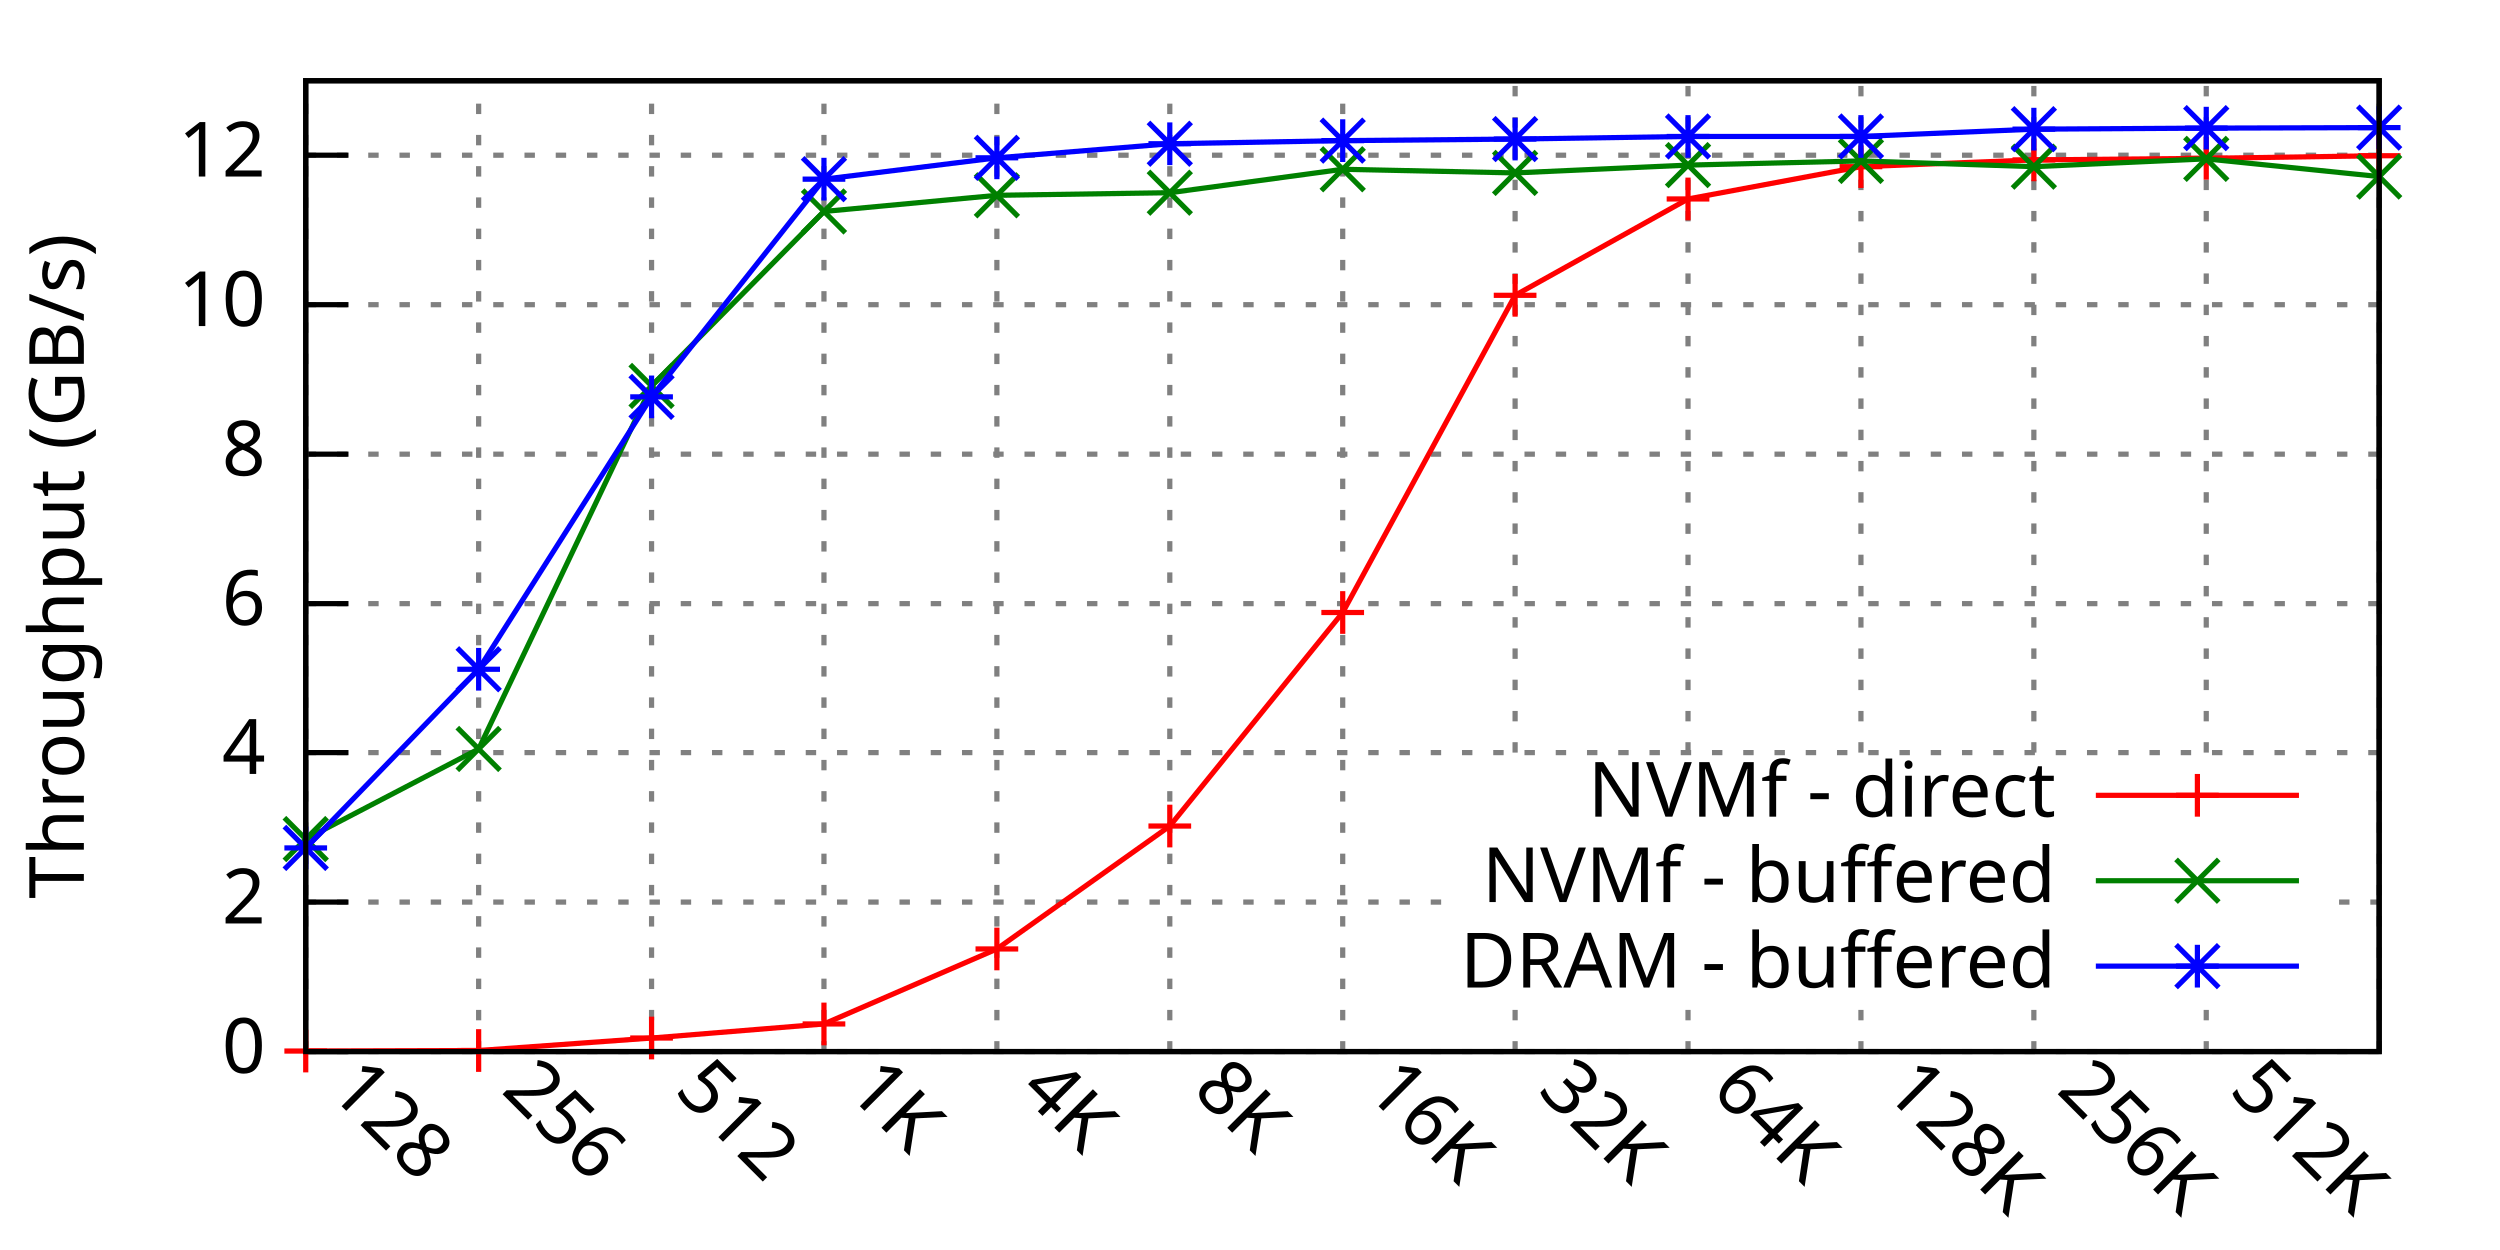
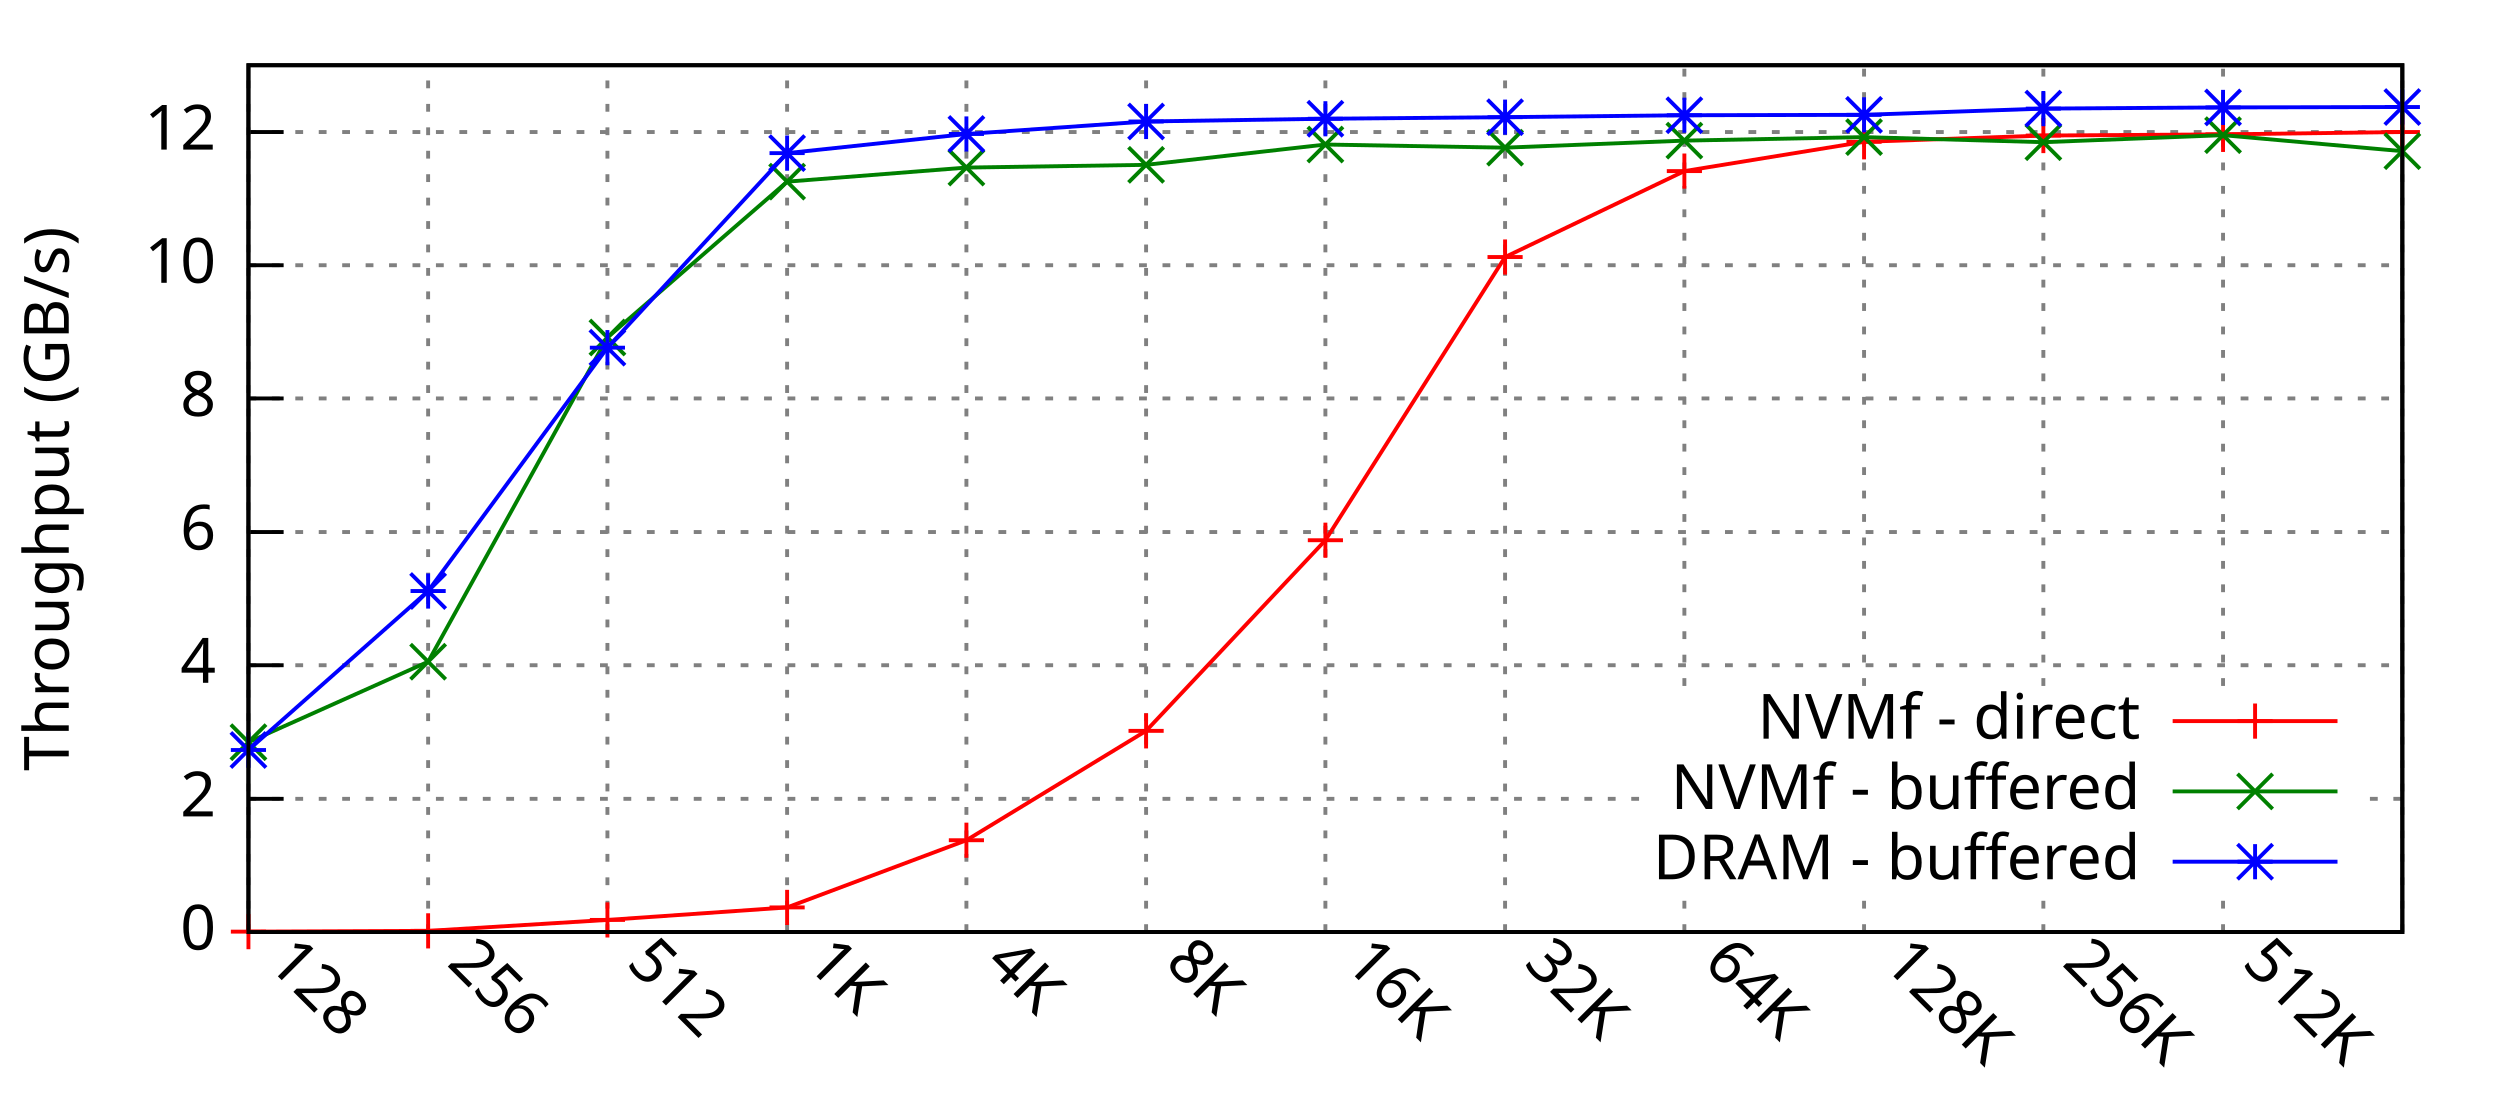
- <svg xmlns="http://www.w3.org/2000/svg" xmlns:xlink="http://www.w3.org/1999/xlink" width="480" height="240" viewBox="0 0 480 240">
+ <svg xmlns="http://www.w3.org/2000/svg" xmlns:xlink="http://www.w3.org/1999/xlink" width="640" height="280" viewBox="0 0 640 280">
  <g id="gnuplot_canvas">
-     <rect x="0" y="0" width="480" height="240" fill="none" />
+     <rect x="0" y="0" width="640" height="280" fill="none" />
    <defs>
      <circle id="gpDot" r="0.5" stroke-width="0.5" />
-       <path id="gpPt0" stroke-width="0.244" stroke="currentColor" d="M-1,0 h2 M0,-1 v2" />
-       <path id="gpPt1" stroke-width="0.244" stroke="currentColor" d="M-1,-1 L1,1 M1,-1 L-1,1" />
-       <path id="gpPt2" stroke-width="0.244" stroke="currentColor" d="M-1,0 L1,0 M0,-1 L0,1 M-1,-1 L1,1 M-1,1 L1,-1" />
-       <rect id="gpPt3" stroke-width="0.244" stroke="currentColor" x="-1" y="-1" width="2" height="2" />
-       <rect id="gpPt4" stroke-width="0.244" stroke="currentColor" fill="currentColor" x="-1" y="-1" width="2" height="2" />
-       <circle id="gpPt5" stroke-width="0.244" stroke="currentColor" cx="0" cy="0" r="1" />
+       <path id="gpPt0" stroke-width="0.222" stroke="currentColor" d="M-1,0 h2 M0,-1 v2" />
+       <path id="gpPt1" stroke-width="0.222" stroke="currentColor" d="M-1,-1 L1,1 M1,-1 L-1,1" />
+       <path id="gpPt2" stroke-width="0.222" stroke="currentColor" d="M-1,0 L1,0 M0,-1 L0,1 M-1,-1 L1,1 M-1,1 L1,-1" />
+       <rect id="gpPt3" stroke-width="0.222" stroke="currentColor" x="-1" y="-1" width="2" height="2" />
+       <rect id="gpPt4" stroke-width="0.222" stroke="currentColor" fill="currentColor" x="-1" y="-1" width="2" height="2" />
+       <circle id="gpPt5" stroke-width="0.222" stroke="currentColor" cx="0" cy="0" r="1" />
      <use xlink:href="#gpPt5" id="gpPt6" fill="currentColor" stroke="none" />
-       <path id="gpPt7" stroke-width="0.244" stroke="currentColor" d="M0,-1.33 L-1.33,0.67 L1.33,0.67 z" />
+       <path id="gpPt7" stroke-width="0.222" stroke="currentColor" d="M0,-1.33 L-1.33,0.67 L1.33,0.67 z" />
      <use xlink:href="#gpPt7" id="gpPt8" fill="currentColor" stroke="none" />
      <use xlink:href="#gpPt7" id="gpPt9" stroke="currentColor" transform="rotate(180)" />
      <use xlink:href="#gpPt9" id="gpPt10" fill="currentColor" stroke="none" />
      <use xlink:href="#gpPt3" id="gpPt11" stroke="currentColor" transform="rotate(45)" />
      <use xlink:href="#gpPt11" id="gpPt12" fill="currentColor" stroke="none" />
    </defs>
    <g style="fill:none; color:white; stroke:currentColor; stroke-width:1.00; stroke-linecap:butt; stroke-linejoin:miter">
</g>
    <g style="fill:none; color:black; stroke:currentColor; stroke-width:1.00; stroke-linecap:butt; stroke-linejoin:miter">
</g>
    <g style="fill:none; color:gray; stroke:currentColor; stroke-width:1.00; stroke-linecap:butt; stroke-linejoin:miter">
-       <path stroke="gray" stroke-dasharray=" 2,4" class="gridline" d="M58.7,201.9 L456.8,201.9  h0.01" />
-     </g>
-     <g style="fill:none; color:black; stroke:currentColor; stroke-width:1.00; stroke-linecap:butt; stroke-linejoin:miter">
-       <path stroke="black" d="M58.7,201.9 L66.9,201.9  h0.01" />
-       <g transform="translate(51.0,206.0)" style="stroke:none; fill:black; font-family:Times-Roman; font-size:11.00pt; text-anchor:end">
+       <path stroke="gray" stroke-dasharray=" 2,4" class="gridline" d="M63.6,238.6 L615.0,238.6  h0.01" />
+     </g>
+     <g style="fill:none; color:black; stroke:currentColor; stroke-width:1.00; stroke-linecap:butt; stroke-linejoin:miter">
+       <path stroke="black" d="M63.6,238.6 L72.6,238.6  h0.01" />
+       <g transform="translate(55.3,243.1)" style="stroke:none; fill:black; font-family:Times-Roman; font-size:12.00pt; text-anchor:end">
        <text> 0</text>
      </g>
    </g>
    <g style="fill:none; color:gray; stroke:currentColor; stroke-width:1.00; stroke-linecap:butt; stroke-linejoin:miter">
-       <path stroke="gray" stroke-dasharray=" 2,4" class="gridline" d="M58.7,173.2 L279.2,173.2 M449.1,173.2 L456.8,173.2  h0.01" />
-     </g>
-     <g style="fill:none; color:black; stroke:currentColor; stroke-width:1.00; stroke-linecap:butt; stroke-linejoin:miter">
-       <path stroke="black" d="M58.7,173.2 L66.9,173.2  h0.01" />
-       <g transform="translate(51.0,177.3)" style="stroke:none; fill:black; font-family:Times-Roman; font-size:11.00pt; text-anchor:end">
+       <path stroke="gray" stroke-dasharray=" 2,4" class="gridline" d="M63.6,204.5 L423.4,204.5 M606.7,204.5 L615.0,204.5  h0.01" />
+     </g>
+     <g style="fill:none; color:black; stroke:currentColor; stroke-width:1.00; stroke-linecap:butt; stroke-linejoin:miter">
+       <path stroke="black" d="M63.6,204.5 L72.6,204.5  h0.01" />
+       <g transform="translate(55.3,209.0)" style="stroke:none; fill:black; font-family:Times-Roman; font-size:12.00pt; text-anchor:end">
        <text> 2</text>
      </g>
    </g>
    <g style="fill:none; color:gray; stroke:currentColor; stroke-width:1.00; stroke-linecap:butt; stroke-linejoin:miter">
-       <path stroke="gray" stroke-dasharray=" 2,4" class="gridline" d="M58.7,144.5 L456.8,144.5  h0.01" />
-     </g>
-     <g style="fill:none; color:black; stroke:currentColor; stroke-width:1.00; stroke-linecap:butt; stroke-linejoin:miter">
-       <path stroke="black" d="M58.7,144.5 L66.9,144.5  h0.01" />
-       <g transform="translate(51.0,148.6)" style="stroke:none; fill:black; font-family:Times-Roman; font-size:11.00pt; text-anchor:end">
+       <path stroke="gray" stroke-dasharray=" 2,4" class="gridline" d="M63.6,170.3 L615.0,170.3  h0.01" />
+     </g>
+     <g style="fill:none; color:black; stroke:currentColor; stroke-width:1.00; stroke-linecap:butt; stroke-linejoin:miter">
+       <path stroke="black" d="M63.6,170.3 L72.6,170.3  h0.01" />
+       <g transform="translate(55.3,174.8)" style="stroke:none; fill:black; font-family:Times-Roman; font-size:12.00pt; text-anchor:end">
        <text> 4</text>
      </g>
    </g>
    <g style="fill:none; color:gray; stroke:currentColor; stroke-width:1.00; stroke-linecap:butt; stroke-linejoin:miter">
-       <path stroke="gray" stroke-dasharray=" 2,4" class="gridline" d="M58.7,115.9 L456.8,115.9  h0.01" />
-     </g>
-     <g style="fill:none; color:black; stroke:currentColor; stroke-width:1.00; stroke-linecap:butt; stroke-linejoin:miter">
-       <path stroke="black" d="M58.7,115.9 L66.9,115.9  h0.01" />
-       <g transform="translate(51.0,120.0)" style="stroke:none; fill:black; font-family:Times-Roman; font-size:11.00pt; text-anchor:end">
+       <path stroke="gray" stroke-dasharray=" 2,4" class="gridline" d="M63.6,136.2 L615.0,136.2  h0.01" />
+     </g>
+     <g style="fill:none; color:black; stroke:currentColor; stroke-width:1.00; stroke-linecap:butt; stroke-linejoin:miter">
+       <path stroke="black" d="M63.6,136.2 L72.6,136.2  h0.01" />
+       <g transform="translate(55.3,140.7)" style="stroke:none; fill:black; font-family:Times-Roman; font-size:12.00pt; text-anchor:end">
        <text> 6</text>
      </g>
    </g>
    <g style="fill:none; color:gray; stroke:currentColor; stroke-width:1.00; stroke-linecap:butt; stroke-linejoin:miter">
-       <path stroke="gray" stroke-dasharray=" 2,4" class="gridline" d="M58.7,87.2 L456.8,87.2  h0.01" />
-     </g>
-     <g style="fill:none; color:black; stroke:currentColor; stroke-width:1.00; stroke-linecap:butt; stroke-linejoin:miter">
-       <path stroke="black" d="M58.7,87.2 L66.9,87.2  h0.01" />
-       <g transform="translate(51.0,91.3)" style="stroke:none; fill:black; font-family:Times-Roman; font-size:11.00pt; text-anchor:end">
+       <path stroke="gray" stroke-dasharray=" 2,4" class="gridline" d="M63.6,102.0 L615.0,102.0  h0.01" />
+     </g>
+     <g style="fill:none; color:black; stroke:currentColor; stroke-width:1.00; stroke-linecap:butt; stroke-linejoin:miter">
+       <path stroke="black" d="M63.6,102.0 L72.6,102.0  h0.01" />
+       <g transform="translate(55.3,106.5)" style="stroke:none; fill:black; font-family:Times-Roman; font-size:12.00pt; text-anchor:end">
        <text> 8</text>
      </g>
    </g>
    <g style="fill:none; color:gray; stroke:currentColor; stroke-width:1.00; stroke-linecap:butt; stroke-linejoin:miter">
-       <path stroke="gray" stroke-dasharray=" 2,4" class="gridline" d="M58.7,58.5 L456.8,58.5  h0.01" />
-     </g>
-     <g style="fill:none; color:black; stroke:currentColor; stroke-width:1.00; stroke-linecap:butt; stroke-linejoin:miter">
-       <path stroke="black" d="M58.7,58.5 L66.9,58.5  h0.01" />
-       <g transform="translate(51.0,62.6)" style="stroke:none; fill:black; font-family:Times-Roman; font-size:11.00pt; text-anchor:end">
+       <path stroke="gray" stroke-dasharray=" 2,4" class="gridline" d="M63.6,67.9 L615.0,67.9  h0.01" />
+     </g>
+     <g style="fill:none; color:black; stroke:currentColor; stroke-width:1.00; stroke-linecap:butt; stroke-linejoin:miter">
+       <path stroke="black" d="M63.6,67.9 L72.6,67.9  h0.01" />
+       <g transform="translate(55.3,72.4)" style="stroke:none; fill:black; font-family:Times-Roman; font-size:12.00pt; text-anchor:end">
        <text> 10</text>
      </g>
    </g>
    <g style="fill:none; color:gray; stroke:currentColor; stroke-width:1.00; stroke-linecap:butt; stroke-linejoin:miter">
-       <path stroke="gray" stroke-dasharray=" 2,4" class="gridline" d="M58.7,29.8 L456.8,29.8  h0.01" />
-     </g>
-     <g style="fill:none; color:black; stroke:currentColor; stroke-width:1.00; stroke-linecap:butt; stroke-linejoin:miter">
-       <path stroke="black" d="M58.7,29.8 L66.9,29.8  h0.01" />
-       <g transform="translate(51.0,33.9)" style="stroke:none; fill:black; font-family:Times-Roman; font-size:11.00pt; text-anchor:end">
+       <path stroke="gray" stroke-dasharray=" 2,4" class="gridline" d="M63.6,33.8 L615.0,33.8  h0.01" />
+     </g>
+     <g style="fill:none; color:black; stroke:currentColor; stroke-width:1.00; stroke-linecap:butt; stroke-linejoin:miter">
+       <path stroke="black" d="M63.6,33.8 L72.6,33.8  h0.01" />
+       <g transform="translate(55.3,38.3)" style="stroke:none; fill:black; font-family:Times-Roman; font-size:12.00pt; text-anchor:end">
        <text> 12</text>
      </g>
    </g>
    <g style="fill:none; color:gray; stroke:currentColor; stroke-width:1.00; stroke-linecap:butt; stroke-linejoin:miter">
-       <path stroke="gray" stroke-dasharray=" 2,4" class="gridline" d="M58.7,201.9 L58.7,15.5  h0.01" />
-     </g>
-     <g style="fill:none; color:black; stroke:currentColor; stroke-width:1.00; stroke-linecap:butt; stroke-linejoin:miter">
-       <path stroke="black" d="M58.7,201.9 M58.7,15.5  h0.01" />
-       <g transform="translate(62.8,209.6) rotate(45)" style="stroke:none; fill:black; font-family:Times-Roman; font-size:11.00pt; text-anchor:start">
+       <path stroke="gray" stroke-dasharray=" 2,4" class="gridline" d="M63.6,238.6 L63.6,16.7  h0.01" />
+     </g>
+     <g style="fill:none; color:black; stroke:currentColor; stroke-width:1.00; stroke-linecap:butt; stroke-linejoin:miter">
+       <path stroke="black" d="M63.6,238.6 M63.6,16.7  h0.01" />
+       <g transform="translate(68.1,246.9) rotate(45)" style="stroke:none; fill:black; font-family:Times-Roman; font-size:12.00pt; text-anchor:start">
        <text>128</text>
      </g>
    </g>
    <g style="fill:none; color:gray; stroke:currentColor; stroke-width:1.00; stroke-linecap:butt; stroke-linejoin:miter">
-       <path stroke="gray" stroke-dasharray=" 2,4" class="gridline" d="M91.9,201.9 L91.9,15.5  h0.01" />
-     </g>
-     <g style="fill:none; color:black; stroke:currentColor; stroke-width:1.00; stroke-linecap:butt; stroke-linejoin:miter">
-       <path stroke="black" d="M91.9,201.9 M91.9,15.5  h0.01" />
-       <g transform="translate(96.0,209.6) rotate(45)" style="stroke:none; fill:black; font-family:Times-Roman; font-size:11.00pt; text-anchor:start">
+       <path stroke="gray" stroke-dasharray=" 2,4" class="gridline" d="M109.6,238.6 L109.6,16.7  h0.01" />
+     </g>
+     <g style="fill:none; color:black; stroke:currentColor; stroke-width:1.00; stroke-linecap:butt; stroke-linejoin:miter">
+       <path stroke="black" d="M109.6,238.6 M109.6,16.7  h0.01" />
+       <g transform="translate(114.1,246.9) rotate(45)" style="stroke:none; fill:black; font-family:Times-Roman; font-size:12.00pt; text-anchor:start">
        <text>256</text>
      </g>
    </g>
    <g style="fill:none; color:gray; stroke:currentColor; stroke-width:1.00; stroke-linecap:butt; stroke-linejoin:miter">
-       <path stroke="gray" stroke-dasharray=" 2,4" class="gridline" d="M125.1,201.9 L125.1,15.5  h0.01" />
-     </g>
-     <g style="fill:none; color:black; stroke:currentColor; stroke-width:1.00; stroke-linecap:butt; stroke-linejoin:miter">
-       <path stroke="black" d="M125.1,201.9 M125.1,15.5  h0.01" />
-       <g transform="translate(129.2,209.6) rotate(45)" style="stroke:none; fill:black; font-family:Times-Roman; font-size:11.00pt; text-anchor:start">
+       <path stroke="gray" stroke-dasharray=" 2,4" class="gridline" d="M155.5,238.6 L155.5,16.7  h0.01" />
+     </g>
+     <g style="fill:none; color:black; stroke:currentColor; stroke-width:1.00; stroke-linecap:butt; stroke-linejoin:miter">
+       <path stroke="black" d="M155.5,238.6 M155.5,16.7  h0.01" />
+       <g transform="translate(160.0,246.9) rotate(45)" style="stroke:none; fill:black; font-family:Times-Roman; font-size:12.00pt; text-anchor:start">
        <text>512</text>
      </g>
    </g>
    <g style="fill:none; color:gray; stroke:currentColor; stroke-width:1.00; stroke-linecap:butt; stroke-linejoin:miter">
-       <path stroke="gray" stroke-dasharray=" 2,4" class="gridline" d="M158.2,201.9 L158.2,15.5  h0.01" />
-     </g>
-     <g style="fill:none; color:black; stroke:currentColor; stroke-width:1.00; stroke-linecap:butt; stroke-linejoin:miter">
-       <path stroke="black" d="M158.2,201.9 M158.2,15.5  h0.01" />
-       <g transform="translate(162.3,209.6) rotate(45)" style="stroke:none; fill:black; font-family:Times-Roman; font-size:11.00pt; text-anchor:start">
+       <path stroke="gray" stroke-dasharray=" 2,4" class="gridline" d="M201.5,238.6 L201.5,16.7  h0.01" />
+     </g>
+     <g style="fill:none; color:black; stroke:currentColor; stroke-width:1.00; stroke-linecap:butt; stroke-linejoin:miter">
+       <path stroke="black" d="M201.5,238.6 M201.5,16.7  h0.01" />
+       <g transform="translate(206.0,246.9) rotate(45)" style="stroke:none; fill:black; font-family:Times-Roman; font-size:12.00pt; text-anchor:start">
        <text>1K</text>
      </g>
    </g>
    <g style="fill:none; color:gray; stroke:currentColor; stroke-width:1.00; stroke-linecap:butt; stroke-linejoin:miter">
-       <path stroke="gray" stroke-dasharray=" 2,4" class="gridline" d="M191.4,201.9 L191.4,15.5  h0.01" />
-     </g>
-     <g style="fill:none; color:black; stroke:currentColor; stroke-width:1.00; stroke-linecap:butt; stroke-linejoin:miter">
-       <path stroke="black" d="M191.4,201.9 M191.4,15.5  h0.01" />
-       <g transform="translate(195.5,209.6) rotate(45)" style="stroke:none; fill:black; font-family:Times-Roman; font-size:11.00pt; text-anchor:start">
+       <path stroke="gray" stroke-dasharray=" 2,4" class="gridline" d="M247.4,238.6 L247.4,16.7  h0.01" />
+     </g>
+     <g style="fill:none; color:black; stroke:currentColor; stroke-width:1.00; stroke-linecap:butt; stroke-linejoin:miter">
+       <path stroke="black" d="M247.4,238.6 M247.4,16.7  h0.01" />
+       <g transform="translate(251.9,246.9) rotate(45)" style="stroke:none; fill:black; font-family:Times-Roman; font-size:12.00pt; text-anchor:start">
        <text>4K</text>
      </g>
    </g>
    <g style="fill:none; color:gray; stroke:currentColor; stroke-width:1.00; stroke-linecap:butt; stroke-linejoin:miter">
-       <path stroke="gray" stroke-dasharray=" 2,4" class="gridline" d="M224.6,201.9 L224.6,15.5  h0.01" />
-     </g>
-     <g style="fill:none; color:black; stroke:currentColor; stroke-width:1.00; stroke-linecap:butt; stroke-linejoin:miter">
-       <path stroke="black" d="M224.6,201.9 M224.6,15.5  h0.01" />
-       <g transform="translate(228.7,209.6) rotate(45)" style="stroke:none; fill:black; font-family:Times-Roman; font-size:11.00pt; text-anchor:start">
+       <path stroke="gray" stroke-dasharray=" 2,4" class="gridline" d="M293.4,238.6 L293.4,16.7  h0.01" />
+     </g>
+     <g style="fill:none; color:black; stroke:currentColor; stroke-width:1.00; stroke-linecap:butt; stroke-linejoin:miter">
+       <path stroke="black" d="M293.4,238.6 M293.4,16.7  h0.01" />
+       <g transform="translate(297.9,246.9) rotate(45)" style="stroke:none; fill:black; font-family:Times-Roman; font-size:12.00pt; text-anchor:start">
        <text>8K</text>
      </g>
    </g>
    <g style="fill:none; color:gray; stroke:currentColor; stroke-width:1.00; stroke-linecap:butt; stroke-linejoin:miter">
-       <path stroke="gray" stroke-dasharray=" 2,4" class="gridline" d="M257.8,201.9 L257.8,15.5  h0.01" />
-     </g>
-     <g style="fill:none; color:black; stroke:currentColor; stroke-width:1.00; stroke-linecap:butt; stroke-linejoin:miter">
-       <path stroke="black" d="M257.8,201.9 M257.8,15.5  h0.01" />
-       <g transform="translate(261.9,209.6) rotate(45)" style="stroke:none; fill:black; font-family:Times-Roman; font-size:11.00pt; text-anchor:start">
+       <path stroke="gray" stroke-dasharray=" 2,4" class="gridline" d="M339.3,238.6 L339.3,16.7  h0.01" />
+     </g>
+     <g style="fill:none; color:black; stroke:currentColor; stroke-width:1.00; stroke-linecap:butt; stroke-linejoin:miter">
+       <path stroke="black" d="M339.3,238.6 M339.3,16.7  h0.01" />
+       <g transform="translate(343.8,246.9) rotate(45)" style="stroke:none; fill:black; font-family:Times-Roman; font-size:12.00pt; text-anchor:start">
        <text>16K</text>
      </g>
    </g>
    <g style="fill:none; color:gray; stroke:currentColor; stroke-width:1.00; stroke-linecap:butt; stroke-linejoin:miter">
-       <path stroke="gray" stroke-dasharray=" 2,4" class="gridline" d="M290.9,201.9 L290.9,193.7 M290.9,144.5 L290.9,15.5  h0.01" />
-     </g>
-     <g style="fill:none; color:black; stroke:currentColor; stroke-width:1.00; stroke-linecap:butt; stroke-linejoin:miter">
-       <path stroke="black" d="M290.9,201.9 M290.9,15.5  h0.01" />
-       <g transform="translate(295.0,209.6) rotate(45)" style="stroke:none; fill:black; font-family:Times-Roman; font-size:11.00pt; text-anchor:start">
+       <path stroke="gray" stroke-dasharray=" 2,4" class="gridline" d="M385.3,238.6 L385.3,16.7  h0.01" />
+     </g>
+     <g style="fill:none; color:black; stroke:currentColor; stroke-width:1.00; stroke-linecap:butt; stroke-linejoin:miter">
+       <path stroke="black" d="M385.3,238.6 M385.3,16.7  h0.01" />
+       <g transform="translate(389.8,246.9) rotate(45)" style="stroke:none; fill:black; font-family:Times-Roman; font-size:12.00pt; text-anchor:start">
        <text>32K</text>
      </g>
    </g>
    <g style="fill:none; color:gray; stroke:currentColor; stroke-width:1.00; stroke-linecap:butt; stroke-linejoin:miter">
-       <path stroke="gray" stroke-dasharray=" 2,4" class="gridline" d="M324.1,201.9 L324.1,193.7 M324.1,144.5 L324.1,15.5  h0.01" />
-     </g>
-     <g style="fill:none; color:black; stroke:currentColor; stroke-width:1.00; stroke-linecap:butt; stroke-linejoin:miter">
-       <path stroke="black" d="M324.1,201.9 M324.1,15.5  h0.01" />
-       <g transform="translate(328.2,209.6) rotate(45)" style="stroke:none; fill:black; font-family:Times-Roman; font-size:11.00pt; text-anchor:start">
+       <path stroke="gray" stroke-dasharray=" 2,4" class="gridline" d="M431.2,238.6 L431.2,229.6 M431.2,175.6 L431.2,16.7  h0.01" />
+     </g>
+     <g style="fill:none; color:black; stroke:currentColor; stroke-width:1.00; stroke-linecap:butt; stroke-linejoin:miter">
+       <path stroke="black" d="M431.2,238.6 M431.2,16.7  h0.01" />
+       <g transform="translate(435.7,246.9) rotate(45)" style="stroke:none; fill:black; font-family:Times-Roman; font-size:12.00pt; text-anchor:start">
        <text>64K</text>
      </g>
    </g>
    <g style="fill:none; color:gray; stroke:currentColor; stroke-width:1.00; stroke-linecap:butt; stroke-linejoin:miter">
-       <path stroke="gray" stroke-dasharray=" 2,4" class="gridline" d="M357.3,201.9 L357.3,193.7 M357.3,144.5 L357.3,15.5  h0.01" />
-     </g>
-     <g style="fill:none; color:black; stroke:currentColor; stroke-width:1.00; stroke-linecap:butt; stroke-linejoin:miter">
-       <path stroke="black" d="M357.3,201.9 M357.3,15.5  h0.01" />
-       <g transform="translate(361.4,209.6) rotate(45)" style="stroke:none; fill:black; font-family:Times-Roman; font-size:11.00pt; text-anchor:start">
+       <path stroke="gray" stroke-dasharray=" 2,4" class="gridline" d="M477.2,238.6 L477.2,229.6 M477.2,175.6 L477.2,16.7  h0.01" />
+     </g>
+     <g style="fill:none; color:black; stroke:currentColor; stroke-width:1.00; stroke-linecap:butt; stroke-linejoin:miter">
+       <path stroke="black" d="M477.2,238.6 M477.2,16.7  h0.01" />
+       <g transform="translate(481.7,246.9) rotate(45)" style="stroke:none; fill:black; font-family:Times-Roman; font-size:12.00pt; text-anchor:start">
        <text>128K</text>
      </g>
    </g>
    <g style="fill:none; color:gray; stroke:currentColor; stroke-width:1.00; stroke-linecap:butt; stroke-linejoin:miter">
-       <path stroke="gray" stroke-dasharray=" 2,4" class="gridline" d="M390.5,201.9 L390.5,193.7 M390.5,144.5 L390.5,15.5  h0.01" />
-     </g>
-     <g style="fill:none; color:black; stroke:currentColor; stroke-width:1.00; stroke-linecap:butt; stroke-linejoin:miter">
-       <path stroke="black" d="M390.5,201.9 M390.5,15.5  h0.01" />
-       <g transform="translate(394.6,209.6) rotate(45)" style="stroke:none; fill:black; font-family:Times-Roman; font-size:11.00pt; text-anchor:start">
+       <path stroke="gray" stroke-dasharray=" 2,4" class="gridline" d="M523.1,238.6 L523.1,229.6 M523.1,175.6 L523.1,16.7  h0.01" />
+     </g>
+     <g style="fill:none; color:black; stroke:currentColor; stroke-width:1.00; stroke-linecap:butt; stroke-linejoin:miter">
+       <path stroke="black" d="M523.1,238.6 M523.1,16.7  h0.01" />
+       <g transform="translate(527.6,246.9) rotate(45)" style="stroke:none; fill:black; font-family:Times-Roman; font-size:12.00pt; text-anchor:start">
        <text>256K</text>
      </g>
    </g>
    <g style="fill:none; color:gray; stroke:currentColor; stroke-width:1.00; stroke-linecap:butt; stroke-linejoin:miter">
-       <path stroke="gray" stroke-dasharray=" 2,4" class="gridline" d="M423.6,201.9 L423.6,193.7 M423.6,144.5 L423.6,15.5  h0.01" />
-     </g>
-     <g style="fill:none; color:black; stroke:currentColor; stroke-width:1.00; stroke-linecap:butt; stroke-linejoin:miter">
-       <path stroke="black" d="M423.6,201.9 M423.6,15.5  h0.01" />
-       <g transform="translate(427.7,209.6) rotate(45)" style="stroke:none; fill:black; font-family:Times-Roman; font-size:11.00pt; text-anchor:start">
+       <path stroke="gray" stroke-dasharray=" 2,4" class="gridline" d="M569.1,238.6 L569.1,229.6 M569.1,175.6 L569.1,16.7  h0.01" />
+     </g>
+     <g style="fill:none; color:black; stroke:currentColor; stroke-width:1.00; stroke-linecap:butt; stroke-linejoin:miter">
+       <path stroke="black" d="M569.1,238.6 M569.1,16.7  h0.01" />
+       <g transform="translate(573.6,246.9) rotate(45)" style="stroke:none; fill:black; font-family:Times-Roman; font-size:12.00pt; text-anchor:start">
        <text>512K</text>
      </g>
    </g>
    <g style="fill:none; color:gray; stroke:currentColor; stroke-width:1.00; stroke-linecap:butt; stroke-linejoin:miter">
-       <path stroke="gray" stroke-dasharray=" 2,4" class="gridline" d="M456.8,201.9 L456.8,15.5  h0.01" />
-     </g>
-     <g style="fill:none; color:black; stroke:currentColor; stroke-width:1.00; stroke-linecap:butt; stroke-linejoin:miter">
-       <path stroke="black" d="M456.8,201.9 M456.8,15.5  h0.01" />
-       <g transform="translate(460.9,209.6) rotate(45)" style="stroke:none; fill:black; font-family:Times-Roman; font-size:11.00pt; text-anchor:start">
+       <path stroke="gray" stroke-dasharray=" 2,4" class="gridline" d="M615.0,238.6 L615.0,16.7  h0.01" />
+     </g>
+     <g style="fill:none; color:black; stroke:currentColor; stroke-width:1.00; stroke-linecap:butt; stroke-linejoin:miter">
+       <path stroke="black" d="M615.0,238.6 M615.0,16.7  h0.01" />
+       <g transform="translate(619.5,246.9) rotate(45)" style="stroke:none; fill:black; font-family:Times-Roman; font-size:12.00pt; text-anchor:start">
        <text />
      </g>
-       <path stroke="black" d="M58.7,15.5 L58.7,201.9 L456.8,201.9 L456.8,15.5 L58.7,15.5 Z  h0.01" />
-       <g transform="translate(16.1,108.7) rotate(270)" style="stroke:none; fill:black; font-family:Times-Roman; font-size:11.00pt; text-anchor:middle">
+       <path stroke="black" d="M63.6,16.7 L63.6,238.6 L615.0,238.6 L615.0,16.7 L63.6,16.7 Z  h0.01" />
+       <g transform="translate(17.6,127.7) rotate(270)" style="stroke:none; fill:black; font-family:Times-Roman; font-size:12.00pt; text-anchor:middle">
        <text>Throughput (GB/s)</text>
      </g>
    </g>
    <g id="gnuplot_plot_1">
      <g style="fill:none; color:red; stroke:currentColor; stroke-width:1.00; stroke-linecap:butt; stroke-linejoin:miter">
-         <g transform="translate(394.7,156.8)" style="stroke:none; fill:black; font-family:Times-Roman; font-size:11.00pt; text-anchor:end">
+         <g transform="translate(547.9,189.1)" style="stroke:none; fill:black; font-family:Times-Roman; font-size:12.00pt; text-anchor:end">
          <text>NVMf - direct</text>
        </g>
-         <path d="M402.4,152.7 L441.4,152.7 M58.7,201.8 L91.9,201.7 L125.1,199.3 L158.2,196.6 L191.4,182.2 L224.6,158.6    L257.8,117.6 L290.9,56.7 L324.1,38.2 L357.3,32.0 L390.5,30.7 L423.6,30.4 L456.8,29.9  h0.01" />
-         <use xlink:href="#gpPt0" transform="translate(58.7,201.8) scale(4.10)" />
-         <use xlink:href="#gpPt0" transform="translate(91.9,201.7) scale(4.10)" />
-         <use xlink:href="#gpPt0" transform="translate(125.1,199.3) scale(4.10)" />
-         <use xlink:href="#gpPt0" transform="translate(158.2,196.6) scale(4.10)" />
-         <use xlink:href="#gpPt0" transform="translate(191.4,182.2) scale(4.10)" />
-         <use xlink:href="#gpPt0" transform="translate(224.6,158.6) scale(4.10)" />
-         <use xlink:href="#gpPt0" transform="translate(257.8,117.6) scale(4.10)" />
-         <use xlink:href="#gpPt0" transform="translate(290.9,56.7) scale(4.10)" />
-         <use xlink:href="#gpPt0" transform="translate(324.1,38.2) scale(4.10)" />
-         <use xlink:href="#gpPt0" transform="translate(357.3,32.0) scale(4.10)" />
-         <use xlink:href="#gpPt0" transform="translate(390.5,30.7) scale(4.10)" />
-         <use xlink:href="#gpPt0" transform="translate(423.6,30.4) scale(4.10)" />
-         <use xlink:href="#gpPt0" transform="translate(456.8,29.9) scale(4.10)" />
-         <use xlink:href="#gpPt0" transform="translate(421.9,152.7) scale(4.10)" />
+         <path d="M556.2,184.6 L598.4,184.6 M63.6,238.5 L109.6,238.3 L155.5,235.5 L201.5,232.3 L247.4,215.1 L293.4,187.1    L339.3,138.3 L385.3,65.8 L431.2,43.8 L477.2,36.3 L523.1,34.7 L569.1,34.4 L615.0,33.8  h0.01" />
+         <use xlink:href="#gpPt0" transform="translate(63.6,238.5) scale(4.50)" />
+         <use xlink:href="#gpPt0" transform="translate(109.6,238.3) scale(4.50)" />
+         <use xlink:href="#gpPt0" transform="translate(155.5,235.5) scale(4.50)" />
+         <use xlink:href="#gpPt0" transform="translate(201.5,232.3) scale(4.50)" />
+         <use xlink:href="#gpPt0" transform="translate(247.4,215.1) scale(4.50)" />
+         <use xlink:href="#gpPt0" transform="translate(293.4,187.1) scale(4.50)" />
+         <use xlink:href="#gpPt0" transform="translate(339.3,138.3) scale(4.50)" />
+         <use xlink:href="#gpPt0" transform="translate(385.3,65.8) scale(4.50)" />
+         <use xlink:href="#gpPt0" transform="translate(431.2,43.8) scale(4.50)" />
+         <use xlink:href="#gpPt0" transform="translate(477.2,36.3) scale(4.50)" />
+         <use xlink:href="#gpPt0" transform="translate(523.1,34.7) scale(4.50)" />
+         <use xlink:href="#gpPt0" transform="translate(569.1,34.4) scale(4.50)" />
+         <use xlink:href="#gpPt0" transform="translate(615.0,33.8) scale(4.50)" />
+         <use xlink:href="#gpPt0" transform="translate(577.3,184.6) scale(4.50)" />
      </g>
    </g>
    <g id="gnuplot_plot_2">
      <g style="fill:none; color:green; stroke:currentColor; stroke-width:1.00; stroke-linecap:butt; stroke-linejoin:miter">
-         <g transform="translate(394.7,173.2)" style="stroke:none; fill:black; font-family:Times-Roman; font-size:11.00pt; text-anchor:end">
+         <g transform="translate(547.9,207.1)" style="stroke:none; fill:black; font-family:Times-Roman; font-size:12.00pt; text-anchor:end">
          <text>NVMf - buffered</text>
        </g>
-         <path d="M402.4,169.1 L441.4,169.1 M58.7,161.1 L91.9,143.8 L125.1,74.1 L158.2,40.6 L191.4,37.5 L224.6,37.0    L257.8,32.5 L290.9,33.2 L324.1,31.7 L357.3,30.9 L390.5,32.0 L423.6,30.5 L456.8,33.9  h0.01" />
-         <use xlink:href="#gpPt1" transform="translate(58.7,161.1) scale(4.10)" />
-         <use xlink:href="#gpPt1" transform="translate(91.9,143.8) scale(4.10)" />
-         <use xlink:href="#gpPt1" transform="translate(125.1,74.1) scale(4.10)" />
-         <use xlink:href="#gpPt1" transform="translate(158.2,40.6) scale(4.10)" />
-         <use xlink:href="#gpPt1" transform="translate(191.4,37.5) scale(4.10)" />
-         <use xlink:href="#gpPt1" transform="translate(224.6,37.0) scale(4.10)" />
-         <use xlink:href="#gpPt1" transform="translate(257.8,32.5) scale(4.10)" />
-         <use xlink:href="#gpPt1" transform="translate(290.9,33.2) scale(4.10)" />
-         <use xlink:href="#gpPt1" transform="translate(324.1,31.7) scale(4.10)" />
-         <use xlink:href="#gpPt1" transform="translate(357.3,30.9) scale(4.10)" />
-         <use xlink:href="#gpPt1" transform="translate(390.5,32.0) scale(4.10)" />
-         <use xlink:href="#gpPt1" transform="translate(423.6,30.5) scale(4.10)" />
-         <use xlink:href="#gpPt1" transform="translate(456.8,33.9) scale(4.10)" />
-         <use xlink:href="#gpPt1" transform="translate(421.9,169.1) scale(4.10)" />
+         <path d="M556.2,202.6 L598.4,202.6 M63.6,190.0 L109.6,169.4 L155.5,86.4 L201.5,46.5 L247.4,42.9 L293.4,42.2    L339.3,37.0 L385.3,37.8 L431.2,36.0 L477.2,35.1 L523.1,36.4 L569.1,34.6 L615.0,38.7  h0.01" />
+         <use xlink:href="#gpPt1" transform="translate(63.6,190.0) scale(4.50)" />
+         <use xlink:href="#gpPt1" transform="translate(109.6,169.4) scale(4.50)" />
+         <use xlink:href="#gpPt1" transform="translate(155.5,86.4) scale(4.50)" />
+         <use xlink:href="#gpPt1" transform="translate(201.5,46.5) scale(4.50)" />
+         <use xlink:href="#gpPt1" transform="translate(247.4,42.9) scale(4.50)" />
+         <use xlink:href="#gpPt1" transform="translate(293.4,42.2) scale(4.50)" />
+         <use xlink:href="#gpPt1" transform="translate(339.3,37.0) scale(4.50)" />
+         <use xlink:href="#gpPt1" transform="translate(385.3,37.8) scale(4.50)" />
+         <use xlink:href="#gpPt1" transform="translate(431.2,36.0) scale(4.50)" />
+         <use xlink:href="#gpPt1" transform="translate(477.2,35.1) scale(4.50)" />
+         <use xlink:href="#gpPt1" transform="translate(523.1,36.4) scale(4.50)" />
+         <use xlink:href="#gpPt1" transform="translate(569.1,34.6) scale(4.50)" />
+         <use xlink:href="#gpPt1" transform="translate(615.0,38.7) scale(4.50)" />
+         <use xlink:href="#gpPt1" transform="translate(577.3,202.6) scale(4.50)" />
      </g>
    </g>
    <g id="gnuplot_plot_3">
      <g style="fill:none; color:blue; stroke:currentColor; stroke-width:1.00; stroke-linecap:butt; stroke-linejoin:miter">
-         <g transform="translate(394.7,189.6)" style="stroke:none; fill:black; font-family:Times-Roman; font-size:11.00pt; text-anchor:end">
+         <g transform="translate(547.9,225.1)" style="stroke:none; fill:black; font-family:Times-Roman; font-size:12.00pt; text-anchor:end">
          <text>DRAM - buffered</text>
        </g>
-         <path d="M402.4,185.5 L441.4,185.5 M58.7,162.8 L91.9,128.5 L125.1,76.2 L158.2,34.4 L191.4,30.3 L224.6,27.6    L257.8,27.0 L290.9,26.7 L324.1,26.2 L357.3,26.2 L390.5,24.8 L423.6,24.6 L456.8,24.5  h0.01" />
-         <use xlink:href="#gpPt2" transform="translate(58.7,162.8) scale(4.10)" />
-         <use xlink:href="#gpPt2" transform="translate(91.9,128.5) scale(4.10)" />
-         <use xlink:href="#gpPt2" transform="translate(125.1,76.2) scale(4.10)" />
-         <use xlink:href="#gpPt2" transform="translate(158.2,34.4) scale(4.10)" />
-         <use xlink:href="#gpPt2" transform="translate(191.4,30.3) scale(4.10)" />
-         <use xlink:href="#gpPt2" transform="translate(224.6,27.6) scale(4.10)" />
-         <use xlink:href="#gpPt2" transform="translate(257.8,27.0) scale(4.10)" />
-         <use xlink:href="#gpPt2" transform="translate(290.9,26.7) scale(4.10)" />
-         <use xlink:href="#gpPt2" transform="translate(324.1,26.2) scale(4.10)" />
-         <use xlink:href="#gpPt2" transform="translate(357.3,26.2) scale(4.10)" />
-         <use xlink:href="#gpPt2" transform="translate(390.5,24.8) scale(4.10)" />
-         <use xlink:href="#gpPt2" transform="translate(423.6,24.6) scale(4.10)" />
-         <use xlink:href="#gpPt2" transform="translate(456.8,24.5) scale(4.10)" />
-         <use xlink:href="#gpPt2" transform="translate(421.9,185.5) scale(4.10)" />
-       </g>
-     </g>
-     <g style="fill:none; color:black; stroke:currentColor; stroke-width:1.00; stroke-linecap:butt; stroke-linejoin:miter">
-       <path stroke="black" d="M58.7,15.5 L58.7,201.9 L456.8,201.9 L456.8,15.5 L58.7,15.5 Z  h0.01" />
+         <path d="M556.2,220.6 L598.4,220.6 M63.6,192.0 L109.6,151.3 L155.5,89.0 L201.5,39.2 L247.4,34.3 L293.4,31.1    L339.3,30.4 L385.3,30.0 L431.2,29.5 L477.2,29.4 L523.1,27.8 L569.1,27.5 L615.0,27.4  h0.01" />
+         <use xlink:href="#gpPt2" transform="translate(63.6,192.0) scale(4.50)" />
+         <use xlink:href="#gpPt2" transform="translate(109.6,151.3) scale(4.50)" />
+         <use xlink:href="#gpPt2" transform="translate(155.5,89.0) scale(4.50)" />
+         <use xlink:href="#gpPt2" transform="translate(201.5,39.2) scale(4.50)" />
+         <use xlink:href="#gpPt2" transform="translate(247.4,34.3) scale(4.50)" />
+         <use xlink:href="#gpPt2" transform="translate(293.4,31.1) scale(4.50)" />
+         <use xlink:href="#gpPt2" transform="translate(339.3,30.4) scale(4.50)" />
+         <use xlink:href="#gpPt2" transform="translate(385.3,30.0) scale(4.50)" />
+         <use xlink:href="#gpPt2" transform="translate(431.2,29.5) scale(4.50)" />
+         <use xlink:href="#gpPt2" transform="translate(477.2,29.4) scale(4.50)" />
+         <use xlink:href="#gpPt2" transform="translate(523.1,27.8) scale(4.50)" />
+         <use xlink:href="#gpPt2" transform="translate(569.1,27.5) scale(4.50)" />
+         <use xlink:href="#gpPt2" transform="translate(615.0,27.4) scale(4.50)" />
+         <use xlink:href="#gpPt2" transform="translate(577.3,220.6) scale(4.50)" />
+       </g>
+     </g>
+     <g style="fill:none; color:black; stroke:currentColor; stroke-width:1.00; stroke-linecap:butt; stroke-linejoin:miter">
+       <path stroke="black" d="M63.6,16.7 L63.6,238.6 L615.0,238.6 L615.0,16.7 L63.6,16.7 Z  h0.01" />
    </g>
  </g>
</svg>
